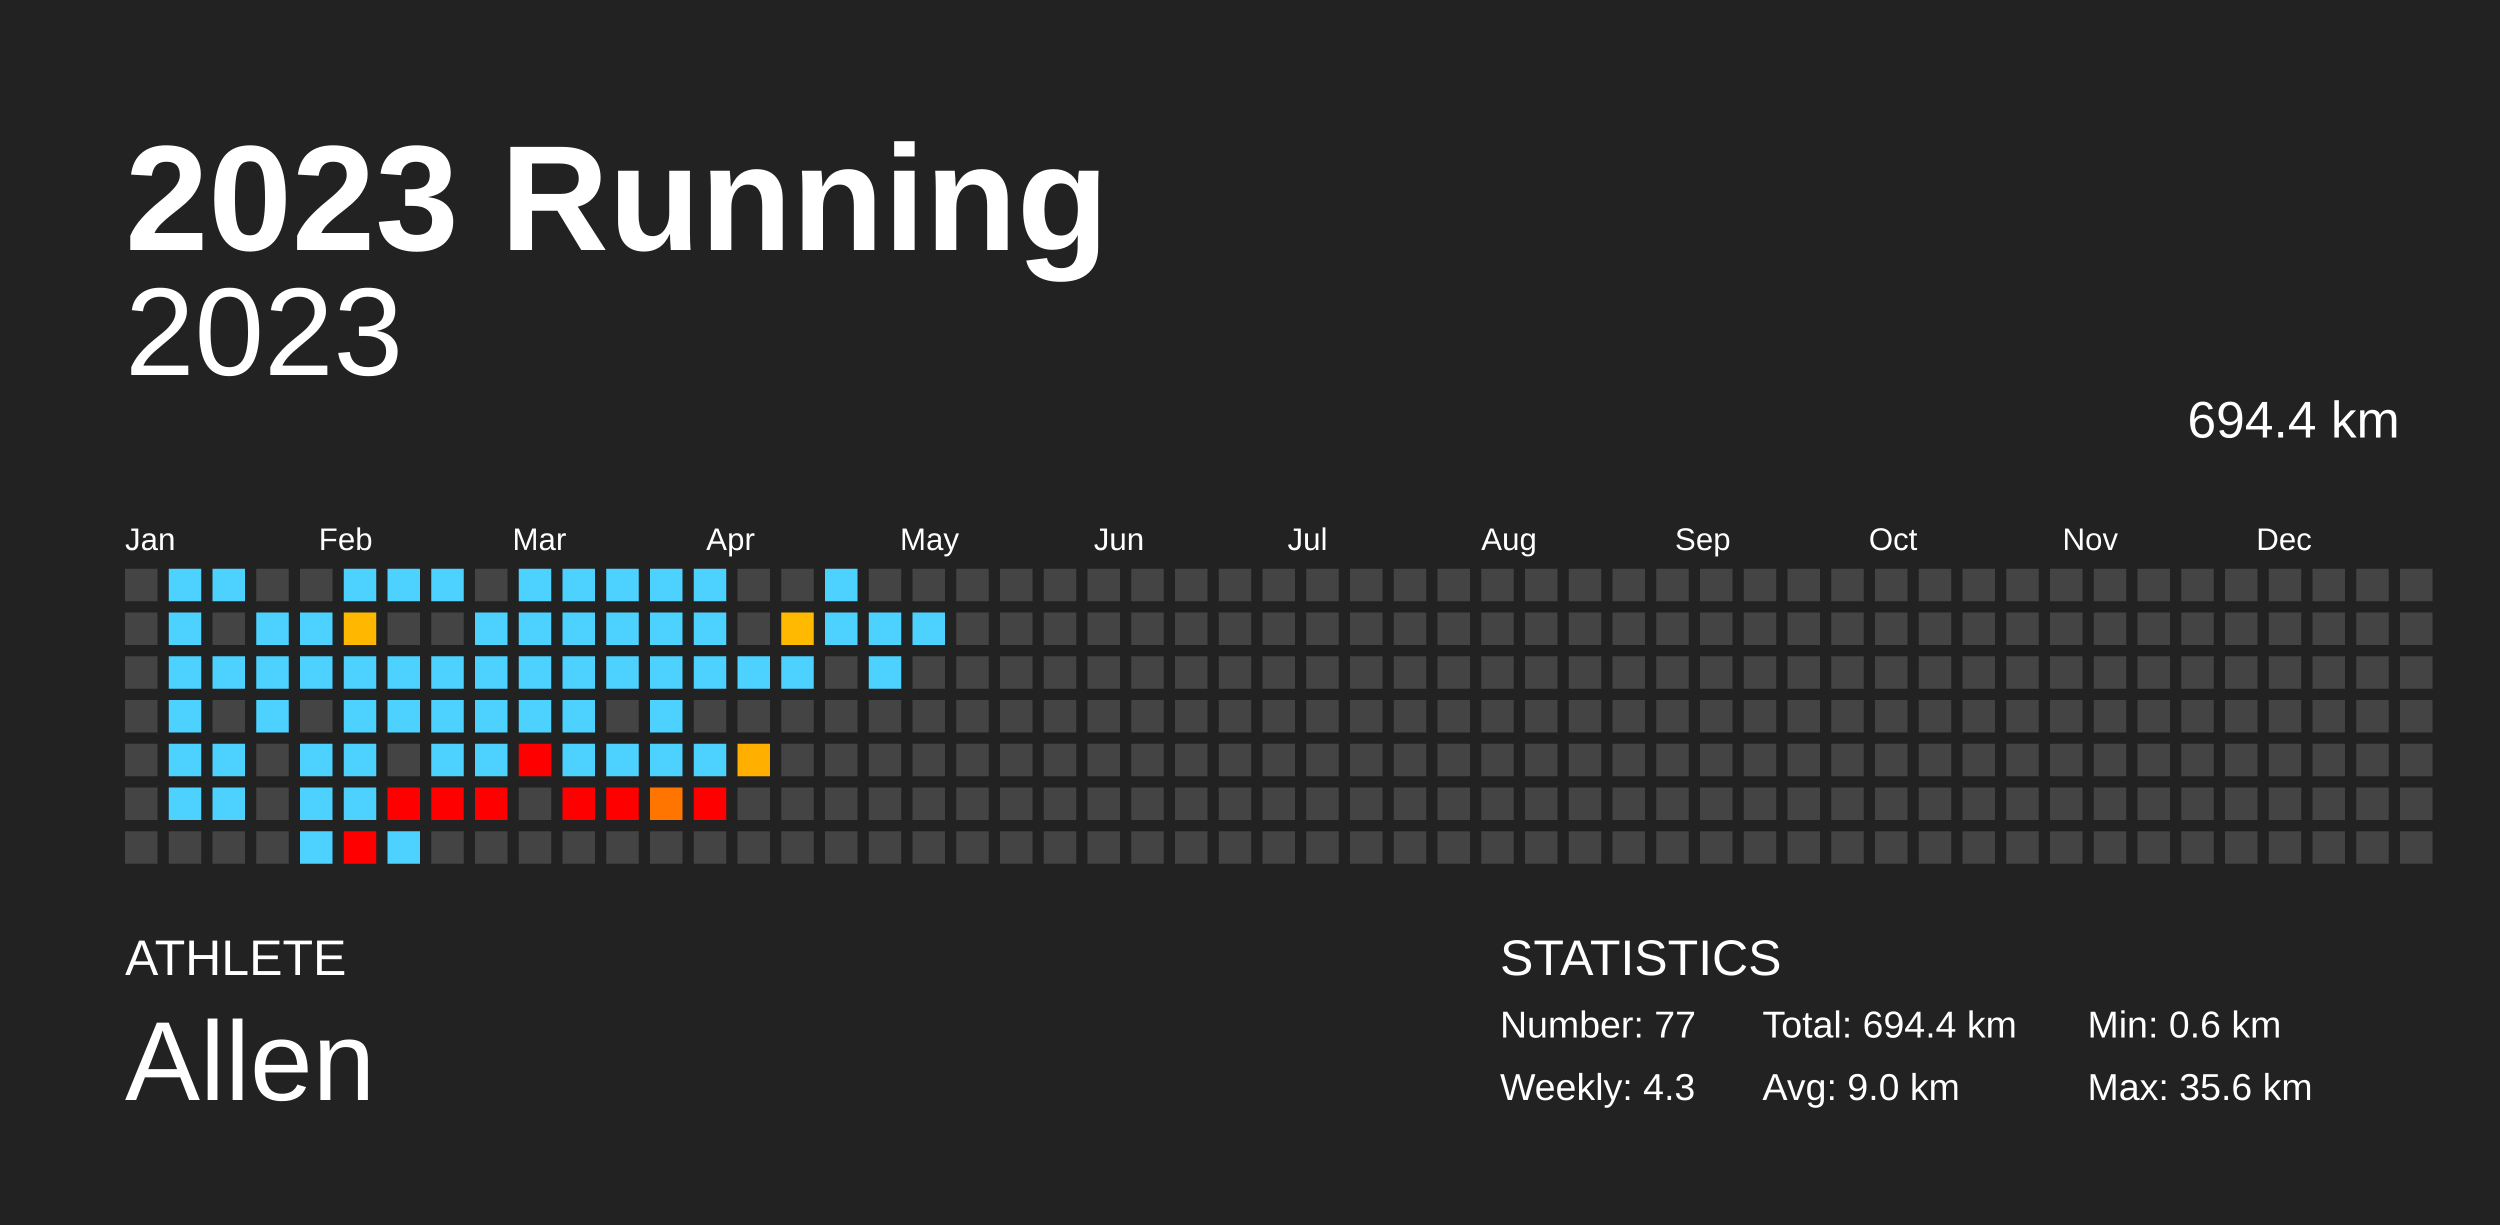
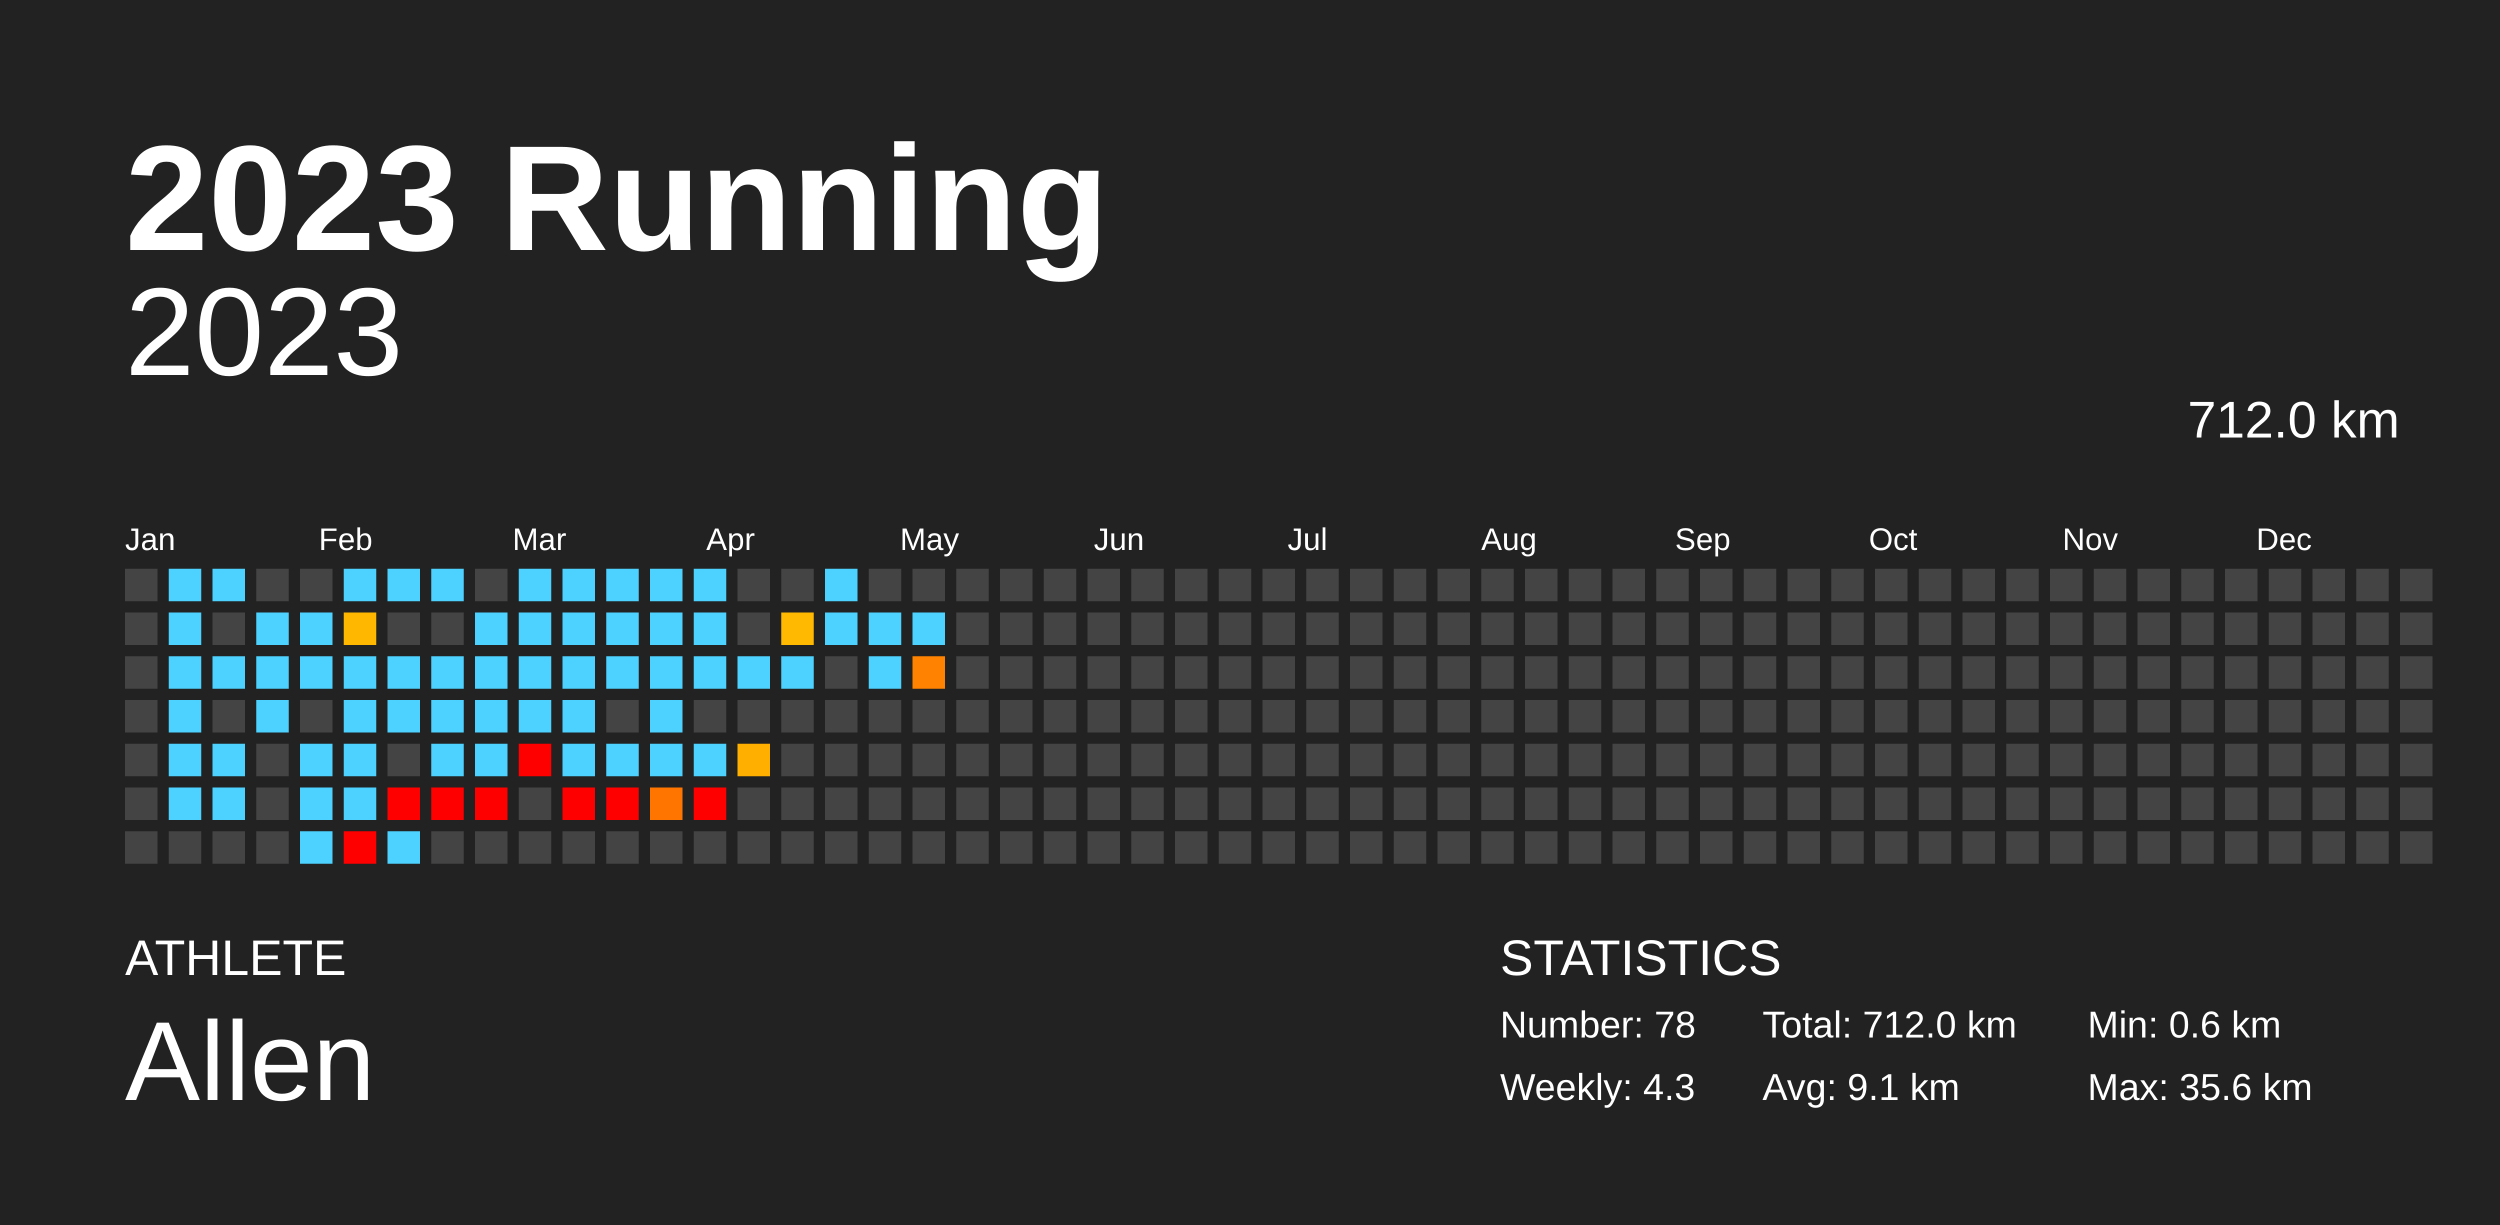
<svg xmlns="http://www.w3.org/2000/svg" baseProfile="full" height="98mm" version="1.1" viewBox="0,0,200,98" width="200mm">
  <defs />
  <rect fill="#222222" height="98" width="200" x="0" y="0" />
  <text fill="#FFFFFF" style="font-size:12px; font-family:Arial; font-weight:bold;" x="10" y="20">2023 Running</text>
  <text fill="#FFFFFF" style="font-size:4px; font-family:Arial" x="10" y="78">ATHLETE</text>
  <text fill="#FFFFFF" style="font-size:9px; font-family:Arial" x="10" y="88">Allen</text>
  <text fill="#FFFFFF" style="font-size:4px; font-family:Arial" x="120" y="78">STATISTICS</text>
-   <text fill="#FFFFFF" style="font-size:3px; font-family:Arial" x="120" y="83">Number: 77</text>
+   <text fill="#FFFFFF" style="font-size:3px; font-family:Arial" x="120" y="83">Number: 78</text>
  <text fill="#FFFFFF" style="font-size:3px; font-family:Arial" x="120" y="88">Weekly: 4.3</text>
-   <text fill="#FFFFFF" style="font-size:3px; font-family:Arial" x="141" y="83">Total: 694.4 km</text>
-   <text fill="#FFFFFF" style="font-size:3px; font-family:Arial" x="141" y="88">Avg: 9.0 km</text>
+   <text fill="#FFFFFF" style="font-size:3px; font-family:Arial" x="141" y="83">Total: 712.0 km</text>
+   <text fill="#FFFFFF" style="font-size:3px; font-family:Arial" x="141" y="88">Avg: 9.1 km</text>
  <text fill="#FFFFFF" style="font-size:3px; font-family:Arial" x="167" y="83">Min: 0.6 km</text>
  <text fill="#FFFFFF" style="font-size:3px; font-family:Arial" x="167" y="88">Max: 35.6 km</text>
  <text alignment-baseline="hanging" fill="#FFFFFF" style="font-size:10.0px; font-family:Arial;" x="10" y="30">2023</text>
-   <text alignment-baseline="hanging" fill="#FFFFFF" style="font-size:4.125px; font-family:Arial;" x="175" y="35">694.4 km</text>
+   <text alignment-baseline="hanging" fill="#FFFFFF" style="font-size:4.125px; font-family:Arial;" x="175" y="35">712.0 km</text>
  <text fill="#FFFFFF" style="font-size:2.5px; font-family:Arial" x="10.0" y="44">Jan</text>
  <text fill="#FFFFFF" style="font-size:2.5px; font-family:Arial" x="25.5" y="44">Feb</text>
  <text fill="#FFFFFF" style="font-size:2.5px; font-family:Arial" x="41.0" y="44">Mar</text>
  <text fill="#FFFFFF" style="font-size:2.5px; font-family:Arial" x="56.5" y="44">Apr</text>
  <text fill="#FFFFFF" style="font-size:2.5px; font-family:Arial" x="72.0" y="44">May</text>
  <text fill="#FFFFFF" style="font-size:2.5px; font-family:Arial" x="87.5" y="44">Jun</text>
  <text fill="#FFFFFF" style="font-size:2.5px; font-family:Arial" x="103.0" y="44">Jul</text>
  <text fill="#FFFFFF" style="font-size:2.5px; font-family:Arial" x="118.5" y="44">Aug</text>
  <text fill="#FFFFFF" style="font-size:2.5px; font-family:Arial" x="134.0" y="44">Sep</text>
  <text fill="#FFFFFF" style="font-size:2.5px; font-family:Arial" x="149.5" y="44">Oct</text>
  <text fill="#FFFFFF" style="font-size:2.5px; font-family:Arial" x="165.0" y="44">Nov</text>
  <text fill="#FFFFFF" style="font-size:2.5px; font-family:Arial" x="180.5" y="44">Dec</text>
  <rect fill="#444444" height="2.6" width="2.6" x="10.0" y="45.5" />
  <rect fill="#444444" height="2.6" width="2.6" x="10.0" y="49.0" />
  <rect fill="#444444" height="2.6" width="2.6" x="10.0" y="52.5" />
  <rect fill="#444444" height="2.6" width="2.6" x="10.0" y="56.0" />
  <rect fill="#444444" height="2.6" width="2.6" x="10.0" y="59.5" />
  <rect fill="#444444" height="2.6" width="2.6" x="10.0" y="63.0" />
  <rect fill="#444444" height="2.6" width="2.6" x="10.0" y="66.5" />
  <rect fill="#4dd2ff" height="2.6" width="2.6" x="13.5" y="45.5" />
  <rect fill="#4dd2ff" height="2.6" width="2.6" x="13.5" y="49.0" />
  <rect fill="#4dd2ff" height="2.6" width="2.6" x="13.5" y="52.5" />
  <rect fill="#4dd2ff" height="2.6" width="2.6" x="13.5" y="56.0" />
  <rect fill="#4dd2ff" height="2.6" width="2.6" x="13.5" y="59.5" />
  <rect fill="#4dd2ff" height="2.6" width="2.6" x="13.5" y="63.0" />
  <rect fill="#444444" height="2.6" width="2.6" x="13.5" y="66.5" />
  <rect fill="#4dd2ff" height="2.6" width="2.6" x="17.0" y="45.5" />
  <rect fill="#444444" height="2.6" width="2.6" x="17.0" y="49.0" />
  <rect fill="#4dd2ff" height="2.6" width="2.6" x="17.0" y="52.5" />
  <rect fill="#444444" height="2.6" width="2.6" x="17.0" y="56.0" />
  <rect fill="#4dd2ff" height="2.6" width="2.6" x="17.0" y="59.5" />
  <rect fill="#4dd2ff" height="2.6" width="2.6" x="17.0" y="63.0" />
  <rect fill="#444444" height="2.6" width="2.6" x="17.0" y="66.5" />
  <rect fill="#444444" height="2.6" width="2.6" x="20.5" y="45.5" />
  <rect fill="#4dd2ff" height="2.6" width="2.6" x="20.5" y="49.0" />
  <rect fill="#4dd2ff" height="2.6" width="2.6" x="20.5" y="52.5" />
  <rect fill="#4dd2ff" height="2.6" width="2.6" x="20.5" y="56.0" />
  <rect fill="#444444" height="2.6" width="2.6" x="20.5" y="59.5" />
  <rect fill="#444444" height="2.6" width="2.6" x="20.5" y="63.0" />
  <rect fill="#444444" height="2.6" width="2.6" x="20.5" y="66.5" />
  <rect fill="#444444" height="2.6" width="2.6" x="24.0" y="45.5" />
  <rect fill="#4dd2ff" height="2.6" width="2.6" x="24.0" y="49.0" />
  <rect fill="#4dd2ff" height="2.6" width="2.6" x="24.0" y="52.5" />
  <rect fill="#444444" height="2.6" width="2.6" x="24.0" y="56.0" />
  <rect fill="#4dd2ff" height="2.6" width="2.6" x="24.0" y="59.5" />
  <rect fill="#4dd2ff" height="2.6" width="2.6" x="24.0" y="63.0" />
  <rect fill="#4dd2ff" height="2.6" width="2.6" x="24.0" y="66.5" />
  <rect fill="#4dd2ff" height="2.6" width="2.6" x="27.5" y="45.5" />
  <rect fill="#ffb700" height="2.6" width="2.6" x="27.5" y="49.0" />
  <rect fill="#4dd2ff" height="2.6" width="2.6" x="27.5" y="52.5" />
  <rect fill="#4dd2ff" height="2.6" width="2.6" x="27.5" y="56.0" />
  <rect fill="#4dd2ff" height="2.6" width="2.6" x="27.5" y="59.5" />
  <rect fill="#4dd2ff" height="2.6" width="2.6" x="27.5" y="63.0" />
  <rect fill="red" height="2.6" width="2.6" x="27.5" y="66.5" />
  <rect fill="#4dd2ff" height="2.6" width="2.6" x="31.0" y="45.5" />
  <rect fill="#444444" height="2.6" width="2.6" x="31.0" y="49.0" />
  <rect fill="#4dd2ff" height="2.6" width="2.6" x="31.0" y="52.5" />
  <rect fill="#4dd2ff" height="2.6" width="2.6" x="31.0" y="56.0" />
  <rect fill="#444444" height="2.6" width="2.6" x="31.0" y="59.5" />
  <rect fill="red" height="2.6" width="2.6" x="31.0" y="63.0" />
  <rect fill="#4dd2ff" height="2.6" width="2.6" x="31.0" y="66.5" />
  <rect fill="#4dd2ff" height="2.6" width="2.6" x="34.5" y="45.5" />
  <rect fill="#444444" height="2.6" width="2.6" x="34.5" y="49.0" />
  <rect fill="#4dd2ff" height="2.6" width="2.6" x="34.5" y="52.5" />
  <rect fill="#4dd2ff" height="2.6" width="2.6" x="34.5" y="56.0" />
  <rect fill="#4dd2ff" height="2.6" width="2.6" x="34.5" y="59.5" />
  <rect fill="red" height="2.6" width="2.6" x="34.5" y="63.0" />
  <rect fill="#444444" height="2.6" width="2.6" x="34.5" y="66.5" />
  <rect fill="#444444" height="2.6" width="2.6" x="38.0" y="45.5" />
  <rect fill="#4dd2ff" height="2.6" width="2.6" x="38.0" y="49.0" />
  <rect fill="#4dd2ff" height="2.6" width="2.6" x="38.0" y="52.5" />
  <rect fill="#4dd2ff" height="2.6" width="2.6" x="38.0" y="56.0" />
  <rect fill="#4dd2ff" height="2.6" width="2.6" x="38.0" y="59.5" />
  <rect fill="red" height="2.6" width="2.6" x="38.0" y="63.0" />
  <rect fill="#444444" height="2.6" width="2.6" x="38.0" y="66.5" />
  <rect fill="#4dd2ff" height="2.6" width="2.6" x="41.5" y="45.5" />
  <rect fill="#4dd2ff" height="2.6" width="2.6" x="41.5" y="49.0" />
  <rect fill="#4dd2ff" height="2.6" width="2.6" x="41.5" y="52.5" />
  <rect fill="#4dd2ff" height="2.6" width="2.6" x="41.5" y="56.0" />
  <rect fill="red" height="2.6" width="2.6" x="41.5" y="59.5" />
  <rect fill="#444444" height="2.6" width="2.6" x="41.5" y="63.0" />
  <rect fill="#444444" height="2.6" width="2.6" x="41.5" y="66.5" />
  <rect fill="#4dd2ff" height="2.6" width="2.6" x="45.0" y="45.5" />
  <rect fill="#4dd2ff" height="2.6" width="2.6" x="45.0" y="49.0" />
  <rect fill="#4dd2ff" height="2.6" width="2.6" x="45.0" y="52.5" />
  <rect fill="#4dd2ff" height="2.6" width="2.6" x="45.0" y="56.0" />
  <rect fill="#4dd2ff" height="2.6" width="2.6" x="45.0" y="59.5" />
  <rect fill="red" height="2.6" width="2.6" x="45.0" y="63.0" />
  <rect fill="#444444" height="2.6" width="2.6" x="45.0" y="66.5" />
  <rect fill="#4dd2ff" height="2.6" width="2.6" x="48.5" y="45.5" />
  <rect fill="#4dd2ff" height="2.6" width="2.6" x="48.5" y="49.0" />
  <rect fill="#4dd2ff" height="2.6" width="2.6" x="48.5" y="52.5" />
  <rect fill="#444444" height="2.6" width="2.6" x="48.5" y="56.0" />
  <rect fill="#4dd2ff" height="2.6" width="2.6" x="48.5" y="59.5" />
  <rect fill="red" height="2.6" width="2.6" x="48.5" y="63.0" />
  <rect fill="#444444" height="2.6" width="2.6" x="48.5" y="66.5" />
  <rect fill="#4dd2ff" height="2.6" width="2.6" x="52.0" y="45.5" />
  <rect fill="#4dd2ff" height="2.6" width="2.6" x="52.0" y="49.0" />
  <rect fill="#4dd2ff" height="2.6" width="2.6" x="52.0" y="52.5" />
  <rect fill="#4dd2ff" height="2.6" width="2.6" x="52.0" y="56.0" />
  <rect fill="#4dd2ff" height="2.6" width="2.6" x="52.0" y="59.5" />
  <rect fill="#ff7500" height="2.6" width="2.6" x="52.0" y="63.0" />
  <rect fill="#444444" height="2.6" width="2.6" x="52.0" y="66.5" />
  <rect fill="#4dd2ff" height="2.6" width="2.6" x="55.5" y="45.5" />
  <rect fill="#4dd2ff" height="2.6" width="2.6" x="55.5" y="49.0" />
  <rect fill="#4dd2ff" height="2.6" width="2.6" x="55.5" y="52.5" />
  <rect fill="#444444" height="2.6" width="2.6" x="55.5" y="56.0" />
  <rect fill="#4dd2ff" height="2.6" width="2.6" x="55.5" y="59.5" />
  <rect fill="red" height="2.6" width="2.6" x="55.5" y="63.0" />
  <rect fill="#444444" height="2.6" width="2.6" x="55.5" y="66.5" />
  <rect fill="#444444" height="2.6" width="2.6" x="59.0" y="45.5" />
  <rect fill="#444444" height="2.6" width="2.6" x="59.0" y="49.0" />
  <rect fill="#4dd2ff" height="2.6" width="2.6" x="59.0" y="52.5" />
  <rect fill="#444444" height="2.6" width="2.6" x="59.0" y="56.0" />
  <rect fill="#ffaf00" height="2.6" width="2.6" x="59.0" y="59.5" />
  <rect fill="#444444" height="2.6" width="2.6" x="59.0" y="63.0" />
  <rect fill="#444444" height="2.6" width="2.6" x="59.0" y="66.5" />
  <rect fill="#444444" height="2.6" width="2.6" x="62.5" y="45.5" />
  <rect fill="#ffb900" height="2.6" width="2.6" x="62.5" y="49.0" />
  <rect fill="#4dd2ff" height="2.6" width="2.6" x="62.5" y="52.5" />
  <rect fill="#444444" height="2.6" width="2.6" x="62.5" y="56.0" />
  <rect fill="#444444" height="2.6" width="2.6" x="62.5" y="59.5" />
  <rect fill="#444444" height="2.6" width="2.6" x="62.5" y="63.0" />
  <rect fill="#444444" height="2.6" width="2.6" x="62.5" y="66.5" />
  <rect fill="#4dd2ff" height="2.6" width="2.6" x="66.0" y="45.5" />
  <rect fill="#4dd2ff" height="2.6" width="2.6" x="66.0" y="49.0" />
  <rect fill="#444444" height="2.6" width="2.6" x="66.0" y="52.5" />
  <rect fill="#444444" height="2.6" width="2.6" x="66.0" y="56.0" />
  <rect fill="#444444" height="2.6" width="2.6" x="66.0" y="59.5" />
  <rect fill="#444444" height="2.6" width="2.6" x="66.0" y="63.0" />
  <rect fill="#444444" height="2.6" width="2.6" x="66.0" y="66.5" />
  <rect fill="#444444" height="2.6" width="2.6" x="69.5" y="45.5" />
  <rect fill="#4dd2ff" height="2.6" width="2.6" x="69.5" y="49.0" />
  <rect fill="#4dd2ff" height="2.6" width="2.6" x="69.5" y="52.5" />
  <rect fill="#444444" height="2.6" width="2.6" x="69.5" y="56.0" />
  <rect fill="#444444" height="2.6" width="2.6" x="69.5" y="59.5" />
  <rect fill="#444444" height="2.6" width="2.6" x="69.5" y="63.0" />
  <rect fill="#444444" height="2.6" width="2.6" x="69.5" y="66.5" />
  <rect fill="#444444" height="2.6" width="2.6" x="73.0" y="45.5" />
  <rect fill="#4dd2ff" height="2.6" width="2.6" x="73.0" y="49.0" />
-   <rect fill="#444444" height="2.6" width="2.6" x="73.0" y="52.5" />
+   <rect fill="#ff8300" height="2.6" width="2.6" x="73.0" y="52.5" />
  <rect fill="#444444" height="2.6" width="2.6" x="73.0" y="56.0" />
  <rect fill="#444444" height="2.6" width="2.6" x="73.0" y="59.5" />
  <rect fill="#444444" height="2.6" width="2.6" x="73.0" y="63.0" />
  <rect fill="#444444" height="2.6" width="2.6" x="73.0" y="66.5" />
  <rect fill="#444444" height="2.6" width="2.6" x="76.5" y="45.5" />
  <rect fill="#444444" height="2.6" width="2.6" x="76.5" y="49.0" />
  <rect fill="#444444" height="2.6" width="2.6" x="76.5" y="52.5" />
  <rect fill="#444444" height="2.6" width="2.6" x="76.5" y="56.0" />
  <rect fill="#444444" height="2.6" width="2.6" x="76.5" y="59.5" />
  <rect fill="#444444" height="2.6" width="2.6" x="76.5" y="63.0" />
  <rect fill="#444444" height="2.6" width="2.6" x="76.5" y="66.5" />
  <rect fill="#444444" height="2.6" width="2.6" x="80.0" y="45.5" />
  <rect fill="#444444" height="2.6" width="2.6" x="80.0" y="49.0" />
  <rect fill="#444444" height="2.6" width="2.6" x="80.0" y="52.5" />
  <rect fill="#444444" height="2.6" width="2.6" x="80.0" y="56.0" />
  <rect fill="#444444" height="2.6" width="2.6" x="80.0" y="59.5" />
  <rect fill="#444444" height="2.6" width="2.6" x="80.0" y="63.0" />
  <rect fill="#444444" height="2.6" width="2.6" x="80.0" y="66.5" />
  <rect fill="#444444" height="2.6" width="2.6" x="83.5" y="45.5" />
  <rect fill="#444444" height="2.6" width="2.6" x="83.5" y="49.0" />
  <rect fill="#444444" height="2.6" width="2.6" x="83.5" y="52.5" />
  <rect fill="#444444" height="2.6" width="2.6" x="83.5" y="56.0" />
  <rect fill="#444444" height="2.6" width="2.6" x="83.5" y="59.5" />
  <rect fill="#444444" height="2.6" width="2.6" x="83.5" y="63.0" />
  <rect fill="#444444" height="2.6" width="2.6" x="83.5" y="66.5" />
  <rect fill="#444444" height="2.6" width="2.6" x="87.0" y="45.5" />
  <rect fill="#444444" height="2.6" width="2.6" x="87.0" y="49.0" />
  <rect fill="#444444" height="2.6" width="2.6" x="87.0" y="52.5" />
  <rect fill="#444444" height="2.6" width="2.6" x="87.0" y="56.0" />
  <rect fill="#444444" height="2.6" width="2.6" x="87.0" y="59.5" />
  <rect fill="#444444" height="2.6" width="2.6" x="87.0" y="63.0" />
  <rect fill="#444444" height="2.6" width="2.6" x="87.0" y="66.5" />
  <rect fill="#444444" height="2.6" width="2.6" x="90.5" y="45.5" />
  <rect fill="#444444" height="2.6" width="2.6" x="90.5" y="49.0" />
  <rect fill="#444444" height="2.6" width="2.6" x="90.5" y="52.5" />
  <rect fill="#444444" height="2.6" width="2.6" x="90.5" y="56.0" />
  <rect fill="#444444" height="2.6" width="2.6" x="90.5" y="59.5" />
  <rect fill="#444444" height="2.6" width="2.6" x="90.5" y="63.0" />
  <rect fill="#444444" height="2.6" width="2.6" x="90.5" y="66.5" />
  <rect fill="#444444" height="2.6" width="2.6" x="94.0" y="45.5" />
  <rect fill="#444444" height="2.6" width="2.6" x="94.0" y="49.0" />
  <rect fill="#444444" height="2.6" width="2.6" x="94.0" y="52.5" />
  <rect fill="#444444" height="2.6" width="2.6" x="94.0" y="56.0" />
  <rect fill="#444444" height="2.6" width="2.6" x="94.0" y="59.5" />
  <rect fill="#444444" height="2.6" width="2.6" x="94.0" y="63.0" />
  <rect fill="#444444" height="2.6" width="2.6" x="94.0" y="66.5" />
  <rect fill="#444444" height="2.6" width="2.6" x="97.5" y="45.5" />
  <rect fill="#444444" height="2.6" width="2.6" x="97.5" y="49.0" />
  <rect fill="#444444" height="2.6" width="2.6" x="97.5" y="52.5" />
  <rect fill="#444444" height="2.6" width="2.6" x="97.5" y="56.0" />
  <rect fill="#444444" height="2.6" width="2.6" x="97.5" y="59.5" />
  <rect fill="#444444" height="2.6" width="2.6" x="97.5" y="63.0" />
  <rect fill="#444444" height="2.6" width="2.6" x="97.5" y="66.5" />
  <rect fill="#444444" height="2.6" width="2.6" x="101.0" y="45.5" />
  <rect fill="#444444" height="2.6" width="2.6" x="101.0" y="49.0" />
  <rect fill="#444444" height="2.6" width="2.6" x="101.0" y="52.5" />
  <rect fill="#444444" height="2.6" width="2.6" x="101.0" y="56.0" />
  <rect fill="#444444" height="2.6" width="2.6" x="101.0" y="59.5" />
  <rect fill="#444444" height="2.6" width="2.6" x="101.0" y="63.0" />
  <rect fill="#444444" height="2.6" width="2.6" x="101.0" y="66.5" />
  <rect fill="#444444" height="2.6" width="2.6" x="104.5" y="45.5" />
  <rect fill="#444444" height="2.6" width="2.6" x="104.5" y="49.0" />
  <rect fill="#444444" height="2.6" width="2.6" x="104.5" y="52.5" />
  <rect fill="#444444" height="2.6" width="2.6" x="104.5" y="56.0" />
  <rect fill="#444444" height="2.6" width="2.6" x="104.5" y="59.5" />
  <rect fill="#444444" height="2.6" width="2.6" x="104.5" y="63.0" />
  <rect fill="#444444" height="2.6" width="2.6" x="104.5" y="66.5" />
  <rect fill="#444444" height="2.6" width="2.6" x="108.0" y="45.5" />
  <rect fill="#444444" height="2.6" width="2.6" x="108.0" y="49.0" />
  <rect fill="#444444" height="2.6" width="2.6" x="108.0" y="52.5" />
  <rect fill="#444444" height="2.6" width="2.6" x="108.0" y="56.0" />
  <rect fill="#444444" height="2.6" width="2.6" x="108.0" y="59.5" />
  <rect fill="#444444" height="2.6" width="2.6" x="108.0" y="63.0" />
  <rect fill="#444444" height="2.6" width="2.6" x="108.0" y="66.5" />
  <rect fill="#444444" height="2.6" width="2.6" x="111.5" y="45.5" />
  <rect fill="#444444" height="2.6" width="2.6" x="111.5" y="49.0" />
  <rect fill="#444444" height="2.6" width="2.6" x="111.5" y="52.5" />
  <rect fill="#444444" height="2.6" width="2.6" x="111.5" y="56.0" />
  <rect fill="#444444" height="2.6" width="2.6" x="111.5" y="59.5" />
  <rect fill="#444444" height="2.6" width="2.6" x="111.5" y="63.0" />
  <rect fill="#444444" height="2.6" width="2.6" x="111.5" y="66.5" />
  <rect fill="#444444" height="2.6" width="2.6" x="115.0" y="45.5" />
  <rect fill="#444444" height="2.6" width="2.6" x="115.0" y="49.0" />
  <rect fill="#444444" height="2.6" width="2.6" x="115.0" y="52.5" />
  <rect fill="#444444" height="2.6" width="2.6" x="115.0" y="56.0" />
  <rect fill="#444444" height="2.6" width="2.6" x="115.0" y="59.5" />
  <rect fill="#444444" height="2.6" width="2.6" x="115.0" y="63.0" />
  <rect fill="#444444" height="2.6" width="2.6" x="115.0" y="66.5" />
  <rect fill="#444444" height="2.6" width="2.6" x="118.5" y="45.5" />
  <rect fill="#444444" height="2.6" width="2.6" x="118.5" y="49.0" />
  <rect fill="#444444" height="2.6" width="2.6" x="118.5" y="52.5" />
  <rect fill="#444444" height="2.6" width="2.6" x="118.5" y="56.0" />
  <rect fill="#444444" height="2.6" width="2.6" x="118.5" y="59.5" />
  <rect fill="#444444" height="2.6" width="2.6" x="118.5" y="63.0" />
  <rect fill="#444444" height="2.6" width="2.6" x="118.5" y="66.5" />
  <rect fill="#444444" height="2.6" width="2.6" x="122.0" y="45.5" />
  <rect fill="#444444" height="2.6" width="2.6" x="122.0" y="49.0" />
  <rect fill="#444444" height="2.6" width="2.6" x="122.0" y="52.5" />
  <rect fill="#444444" height="2.6" width="2.6" x="122.0" y="56.0" />
  <rect fill="#444444" height="2.6" width="2.6" x="122.0" y="59.5" />
  <rect fill="#444444" height="2.6" width="2.6" x="122.0" y="63.0" />
  <rect fill="#444444" height="2.6" width="2.6" x="122.0" y="66.5" />
  <rect fill="#444444" height="2.6" width="2.6" x="125.5" y="45.5" />
  <rect fill="#444444" height="2.6" width="2.6" x="125.5" y="49.0" />
  <rect fill="#444444" height="2.6" width="2.6" x="125.5" y="52.5" />
  <rect fill="#444444" height="2.6" width="2.6" x="125.5" y="56.0" />
  <rect fill="#444444" height="2.6" width="2.6" x="125.5" y="59.5" />
  <rect fill="#444444" height="2.6" width="2.6" x="125.5" y="63.0" />
  <rect fill="#444444" height="2.6" width="2.6" x="125.5" y="66.5" />
  <rect fill="#444444" height="2.6" width="2.6" x="129.0" y="45.5" />
  <rect fill="#444444" height="2.6" width="2.6" x="129.0" y="49.0" />
  <rect fill="#444444" height="2.6" width="2.6" x="129.0" y="52.5" />
  <rect fill="#444444" height="2.6" width="2.6" x="129.0" y="56.0" />
  <rect fill="#444444" height="2.6" width="2.6" x="129.0" y="59.5" />
  <rect fill="#444444" height="2.6" width="2.6" x="129.0" y="63.0" />
  <rect fill="#444444" height="2.6" width="2.6" x="129.0" y="66.5" />
  <rect fill="#444444" height="2.6" width="2.6" x="132.5" y="45.5" />
  <rect fill="#444444" height="2.6" width="2.6" x="132.5" y="49.0" />
  <rect fill="#444444" height="2.6" width="2.6" x="132.5" y="52.5" />
  <rect fill="#444444" height="2.6" width="2.6" x="132.5" y="56.0" />
  <rect fill="#444444" height="2.6" width="2.6" x="132.5" y="59.5" />
  <rect fill="#444444" height="2.6" width="2.6" x="132.5" y="63.0" />
  <rect fill="#444444" height="2.6" width="2.6" x="132.5" y="66.5" />
  <rect fill="#444444" height="2.6" width="2.6" x="136.0" y="45.5" />
  <rect fill="#444444" height="2.6" width="2.6" x="136.0" y="49.0" />
  <rect fill="#444444" height="2.6" width="2.6" x="136.0" y="52.5" />
  <rect fill="#444444" height="2.6" width="2.6" x="136.0" y="56.0" />
  <rect fill="#444444" height="2.6" width="2.6" x="136.0" y="59.5" />
  <rect fill="#444444" height="2.6" width="2.6" x="136.0" y="63.0" />
  <rect fill="#444444" height="2.6" width="2.6" x="136.0" y="66.5" />
  <rect fill="#444444" height="2.6" width="2.6" x="139.5" y="45.5" />
  <rect fill="#444444" height="2.6" width="2.6" x="139.5" y="49.0" />
  <rect fill="#444444" height="2.6" width="2.6" x="139.5" y="52.5" />
  <rect fill="#444444" height="2.6" width="2.6" x="139.5" y="56.0" />
  <rect fill="#444444" height="2.6" width="2.6" x="139.5" y="59.5" />
  <rect fill="#444444" height="2.6" width="2.6" x="139.5" y="63.0" />
  <rect fill="#444444" height="2.6" width="2.6" x="139.5" y="66.5" />
  <rect fill="#444444" height="2.6" width="2.6" x="143.0" y="45.5" />
  <rect fill="#444444" height="2.6" width="2.6" x="143.0" y="49.0" />
  <rect fill="#444444" height="2.6" width="2.6" x="143.0" y="52.5" />
  <rect fill="#444444" height="2.6" width="2.6" x="143.0" y="56.0" />
  <rect fill="#444444" height="2.6" width="2.6" x="143.0" y="59.5" />
  <rect fill="#444444" height="2.6" width="2.6" x="143.0" y="63.0" />
  <rect fill="#444444" height="2.6" width="2.6" x="143.0" y="66.5" />
  <rect fill="#444444" height="2.6" width="2.6" x="146.5" y="45.5" />
  <rect fill="#444444" height="2.6" width="2.6" x="146.5" y="49.0" />
  <rect fill="#444444" height="2.6" width="2.6" x="146.5" y="52.5" />
  <rect fill="#444444" height="2.6" width="2.6" x="146.5" y="56.0" />
  <rect fill="#444444" height="2.6" width="2.6" x="146.5" y="59.5" />
  <rect fill="#444444" height="2.6" width="2.6" x="146.5" y="63.0" />
  <rect fill="#444444" height="2.6" width="2.6" x="146.5" y="66.5" />
  <rect fill="#444444" height="2.6" width="2.6" x="150.0" y="45.5" />
  <rect fill="#444444" height="2.6" width="2.6" x="150.0" y="49.0" />
  <rect fill="#444444" height="2.6" width="2.6" x="150.0" y="52.5" />
  <rect fill="#444444" height="2.6" width="2.6" x="150.0" y="56.0" />
  <rect fill="#444444" height="2.6" width="2.6" x="150.0" y="59.5" />
  <rect fill="#444444" height="2.6" width="2.6" x="150.0" y="63.0" />
  <rect fill="#444444" height="2.6" width="2.6" x="150.0" y="66.5" />
  <rect fill="#444444" height="2.6" width="2.6" x="153.5" y="45.5" />
  <rect fill="#444444" height="2.6" width="2.6" x="153.5" y="49.0" />
  <rect fill="#444444" height="2.6" width="2.6" x="153.5" y="52.5" />
  <rect fill="#444444" height="2.6" width="2.6" x="153.5" y="56.0" />
  <rect fill="#444444" height="2.6" width="2.6" x="153.5" y="59.5" />
  <rect fill="#444444" height="2.6" width="2.6" x="153.5" y="63.0" />
  <rect fill="#444444" height="2.6" width="2.6" x="153.5" y="66.5" />
  <rect fill="#444444" height="2.6" width="2.6" x="157.0" y="45.5" />
  <rect fill="#444444" height="2.6" width="2.6" x="157.0" y="49.0" />
  <rect fill="#444444" height="2.6" width="2.6" x="157.0" y="52.5" />
  <rect fill="#444444" height="2.6" width="2.6" x="157.0" y="56.0" />
  <rect fill="#444444" height="2.6" width="2.6" x="157.0" y="59.5" />
  <rect fill="#444444" height="2.6" width="2.6" x="157.0" y="63.0" />
  <rect fill="#444444" height="2.6" width="2.6" x="157.0" y="66.5" />
  <rect fill="#444444" height="2.6" width="2.6" x="160.5" y="45.5" />
  <rect fill="#444444" height="2.6" width="2.6" x="160.5" y="49.0" />
  <rect fill="#444444" height="2.6" width="2.6" x="160.5" y="52.5" />
  <rect fill="#444444" height="2.6" width="2.6" x="160.5" y="56.0" />
  <rect fill="#444444" height="2.6" width="2.6" x="160.5" y="59.5" />
  <rect fill="#444444" height="2.6" width="2.6" x="160.5" y="63.0" />
  <rect fill="#444444" height="2.6" width="2.6" x="160.5" y="66.5" />
  <rect fill="#444444" height="2.6" width="2.6" x="164.0" y="45.5" />
  <rect fill="#444444" height="2.6" width="2.6" x="164.0" y="49.0" />
  <rect fill="#444444" height="2.6" width="2.6" x="164.0" y="52.5" />
  <rect fill="#444444" height="2.6" width="2.6" x="164.0" y="56.0" />
  <rect fill="#444444" height="2.6" width="2.6" x="164.0" y="59.5" />
  <rect fill="#444444" height="2.6" width="2.6" x="164.0" y="63.0" />
  <rect fill="#444444" height="2.6" width="2.6" x="164.0" y="66.5" />
  <rect fill="#444444" height="2.6" width="2.6" x="167.5" y="45.5" />
  <rect fill="#444444" height="2.6" width="2.6" x="167.5" y="49.0" />
  <rect fill="#444444" height="2.6" width="2.6" x="167.5" y="52.5" />
  <rect fill="#444444" height="2.6" width="2.6" x="167.5" y="56.0" />
  <rect fill="#444444" height="2.6" width="2.6" x="167.5" y="59.5" />
  <rect fill="#444444" height="2.6" width="2.6" x="167.5" y="63.0" />
  <rect fill="#444444" height="2.6" width="2.6" x="167.5" y="66.5" />
  <rect fill="#444444" height="2.6" width="2.6" x="171.0" y="45.5" />
  <rect fill="#444444" height="2.6" width="2.6" x="171.0" y="49.0" />
  <rect fill="#444444" height="2.6" width="2.6" x="171.0" y="52.5" />
  <rect fill="#444444" height="2.6" width="2.6" x="171.0" y="56.0" />
  <rect fill="#444444" height="2.6" width="2.6" x="171.0" y="59.5" />
  <rect fill="#444444" height="2.6" width="2.6" x="171.0" y="63.0" />
  <rect fill="#444444" height="2.6" width="2.6" x="171.0" y="66.5" />
  <rect fill="#444444" height="2.6" width="2.6" x="174.5" y="45.5" />
  <rect fill="#444444" height="2.6" width="2.6" x="174.5" y="49.0" />
  <rect fill="#444444" height="2.6" width="2.6" x="174.5" y="52.5" />
  <rect fill="#444444" height="2.6" width="2.6" x="174.5" y="56.0" />
  <rect fill="#444444" height="2.6" width="2.6" x="174.5" y="59.5" />
  <rect fill="#444444" height="2.6" width="2.6" x="174.5" y="63.0" />
  <rect fill="#444444" height="2.6" width="2.6" x="174.5" y="66.5" />
  <rect fill="#444444" height="2.6" width="2.6" x="178.0" y="45.5" />
  <rect fill="#444444" height="2.6" width="2.6" x="178.0" y="49.0" />
  <rect fill="#444444" height="2.6" width="2.6" x="178.0" y="52.5" />
  <rect fill="#444444" height="2.6" width="2.6" x="178.0" y="56.0" />
  <rect fill="#444444" height="2.6" width="2.6" x="178.0" y="59.5" />
  <rect fill="#444444" height="2.6" width="2.6" x="178.0" y="63.0" />
  <rect fill="#444444" height="2.6" width="2.6" x="178.0" y="66.5" />
  <rect fill="#444444" height="2.6" width="2.6" x="181.5" y="45.5" />
  <rect fill="#444444" height="2.6" width="2.6" x="181.5" y="49.0" />
  <rect fill="#444444" height="2.6" width="2.6" x="181.5" y="52.5" />
  <rect fill="#444444" height="2.6" width="2.6" x="181.5" y="56.0" />
  <rect fill="#444444" height="2.6" width="2.6" x="181.5" y="59.5" />
  <rect fill="#444444" height="2.6" width="2.6" x="181.5" y="63.0" />
  <rect fill="#444444" height="2.6" width="2.6" x="181.5" y="66.5" />
  <rect fill="#444444" height="2.6" width="2.6" x="185.0" y="45.5" />
  <rect fill="#444444" height="2.6" width="2.6" x="185.0" y="49.0" />
  <rect fill="#444444" height="2.6" width="2.6" x="185.0" y="52.5" />
  <rect fill="#444444" height="2.6" width="2.6" x="185.0" y="56.0" />
  <rect fill="#444444" height="2.6" width="2.6" x="185.0" y="59.5" />
  <rect fill="#444444" height="2.6" width="2.6" x="185.0" y="63.0" />
  <rect fill="#444444" height="2.6" width="2.6" x="185.0" y="66.5" />
  <rect fill="#444444" height="2.6" width="2.6" x="188.5" y="45.5" />
  <rect fill="#444444" height="2.6" width="2.6" x="188.5" y="49.0" />
  <rect fill="#444444" height="2.6" width="2.6" x="188.5" y="52.5" />
  <rect fill="#444444" height="2.6" width="2.6" x="188.5" y="56.0" />
  <rect fill="#444444" height="2.6" width="2.6" x="188.5" y="59.5" />
  <rect fill="#444444" height="2.6" width="2.6" x="188.5" y="63.0" />
  <rect fill="#444444" height="2.6" width="2.6" x="188.5" y="66.5" />
  <rect fill="#444444" height="2.6" width="2.6" x="192.0" y="45.5" />
  <rect fill="#444444" height="2.6" width="2.6" x="192.0" y="49.0" />
  <rect fill="#444444" height="2.6" width="2.6" x="192.0" y="52.5" />
  <rect fill="#444444" height="2.6" width="2.6" x="192.0" y="56.0" />
  <rect fill="#444444" height="2.6" width="2.6" x="192.0" y="59.5" />
  <rect fill="#444444" height="2.6" width="2.6" x="192.0" y="63.0" />
  <rect fill="#444444" height="2.6" width="2.6" x="192.0" y="66.5" />
</svg>
